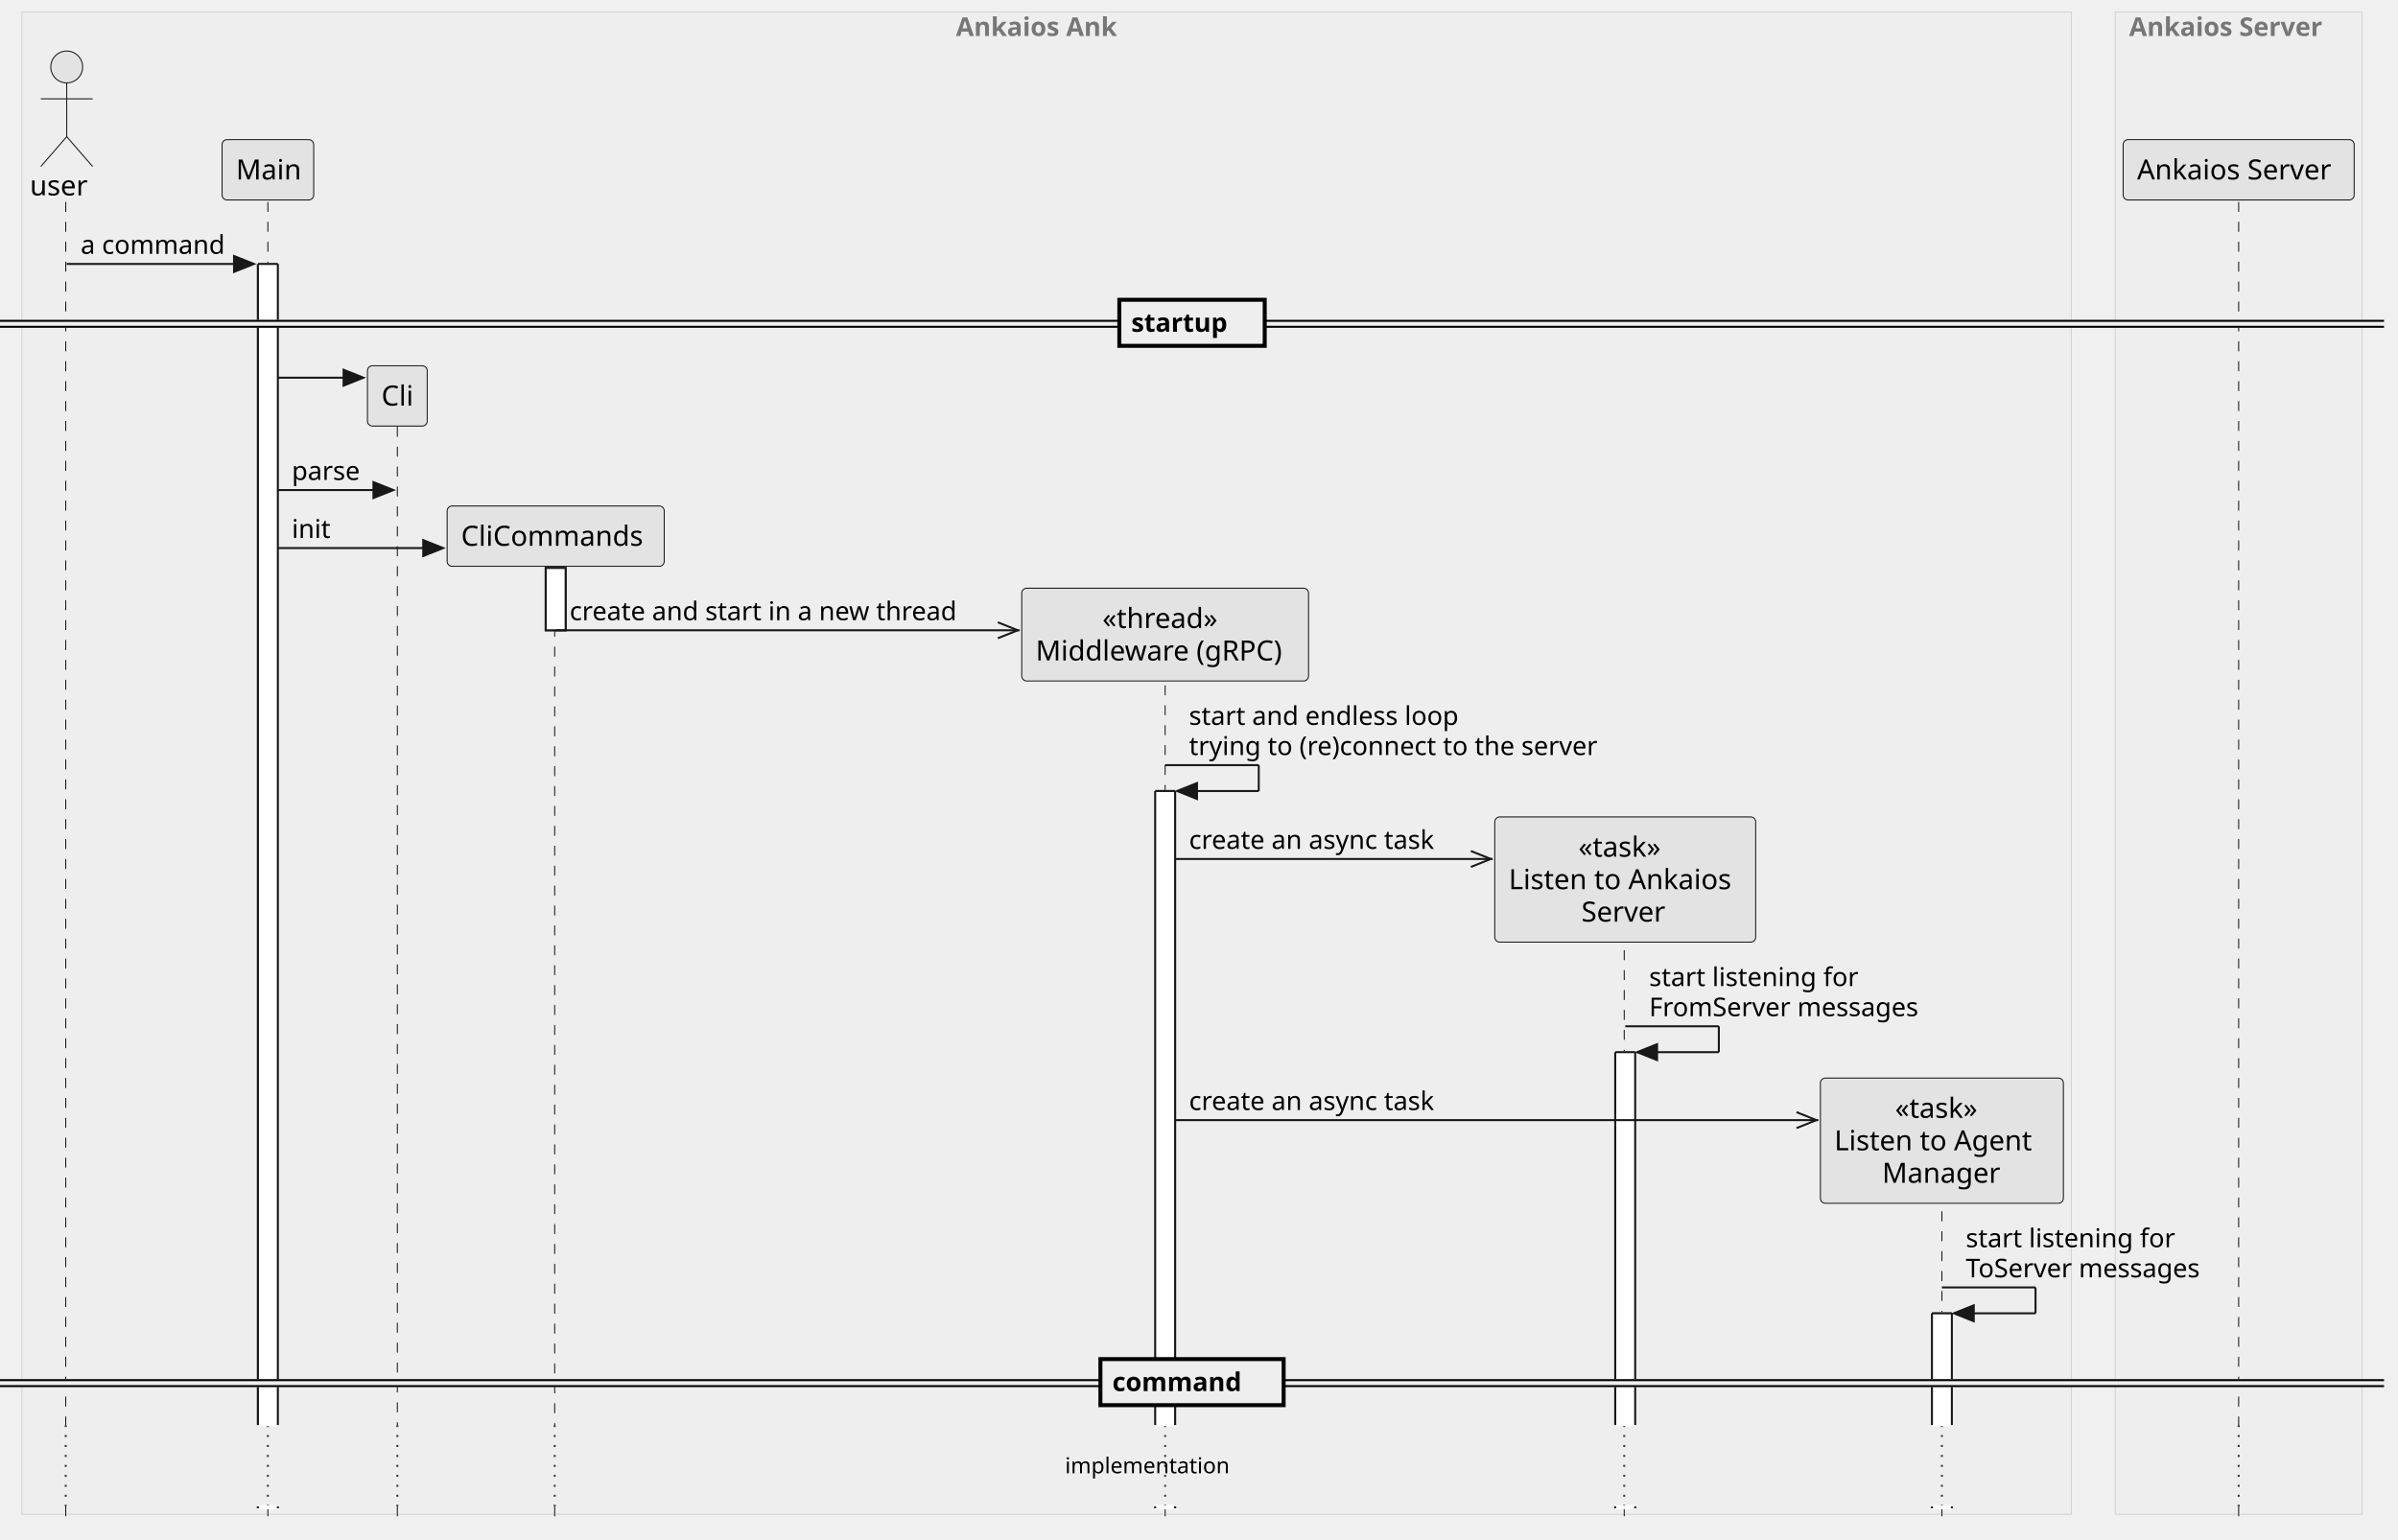
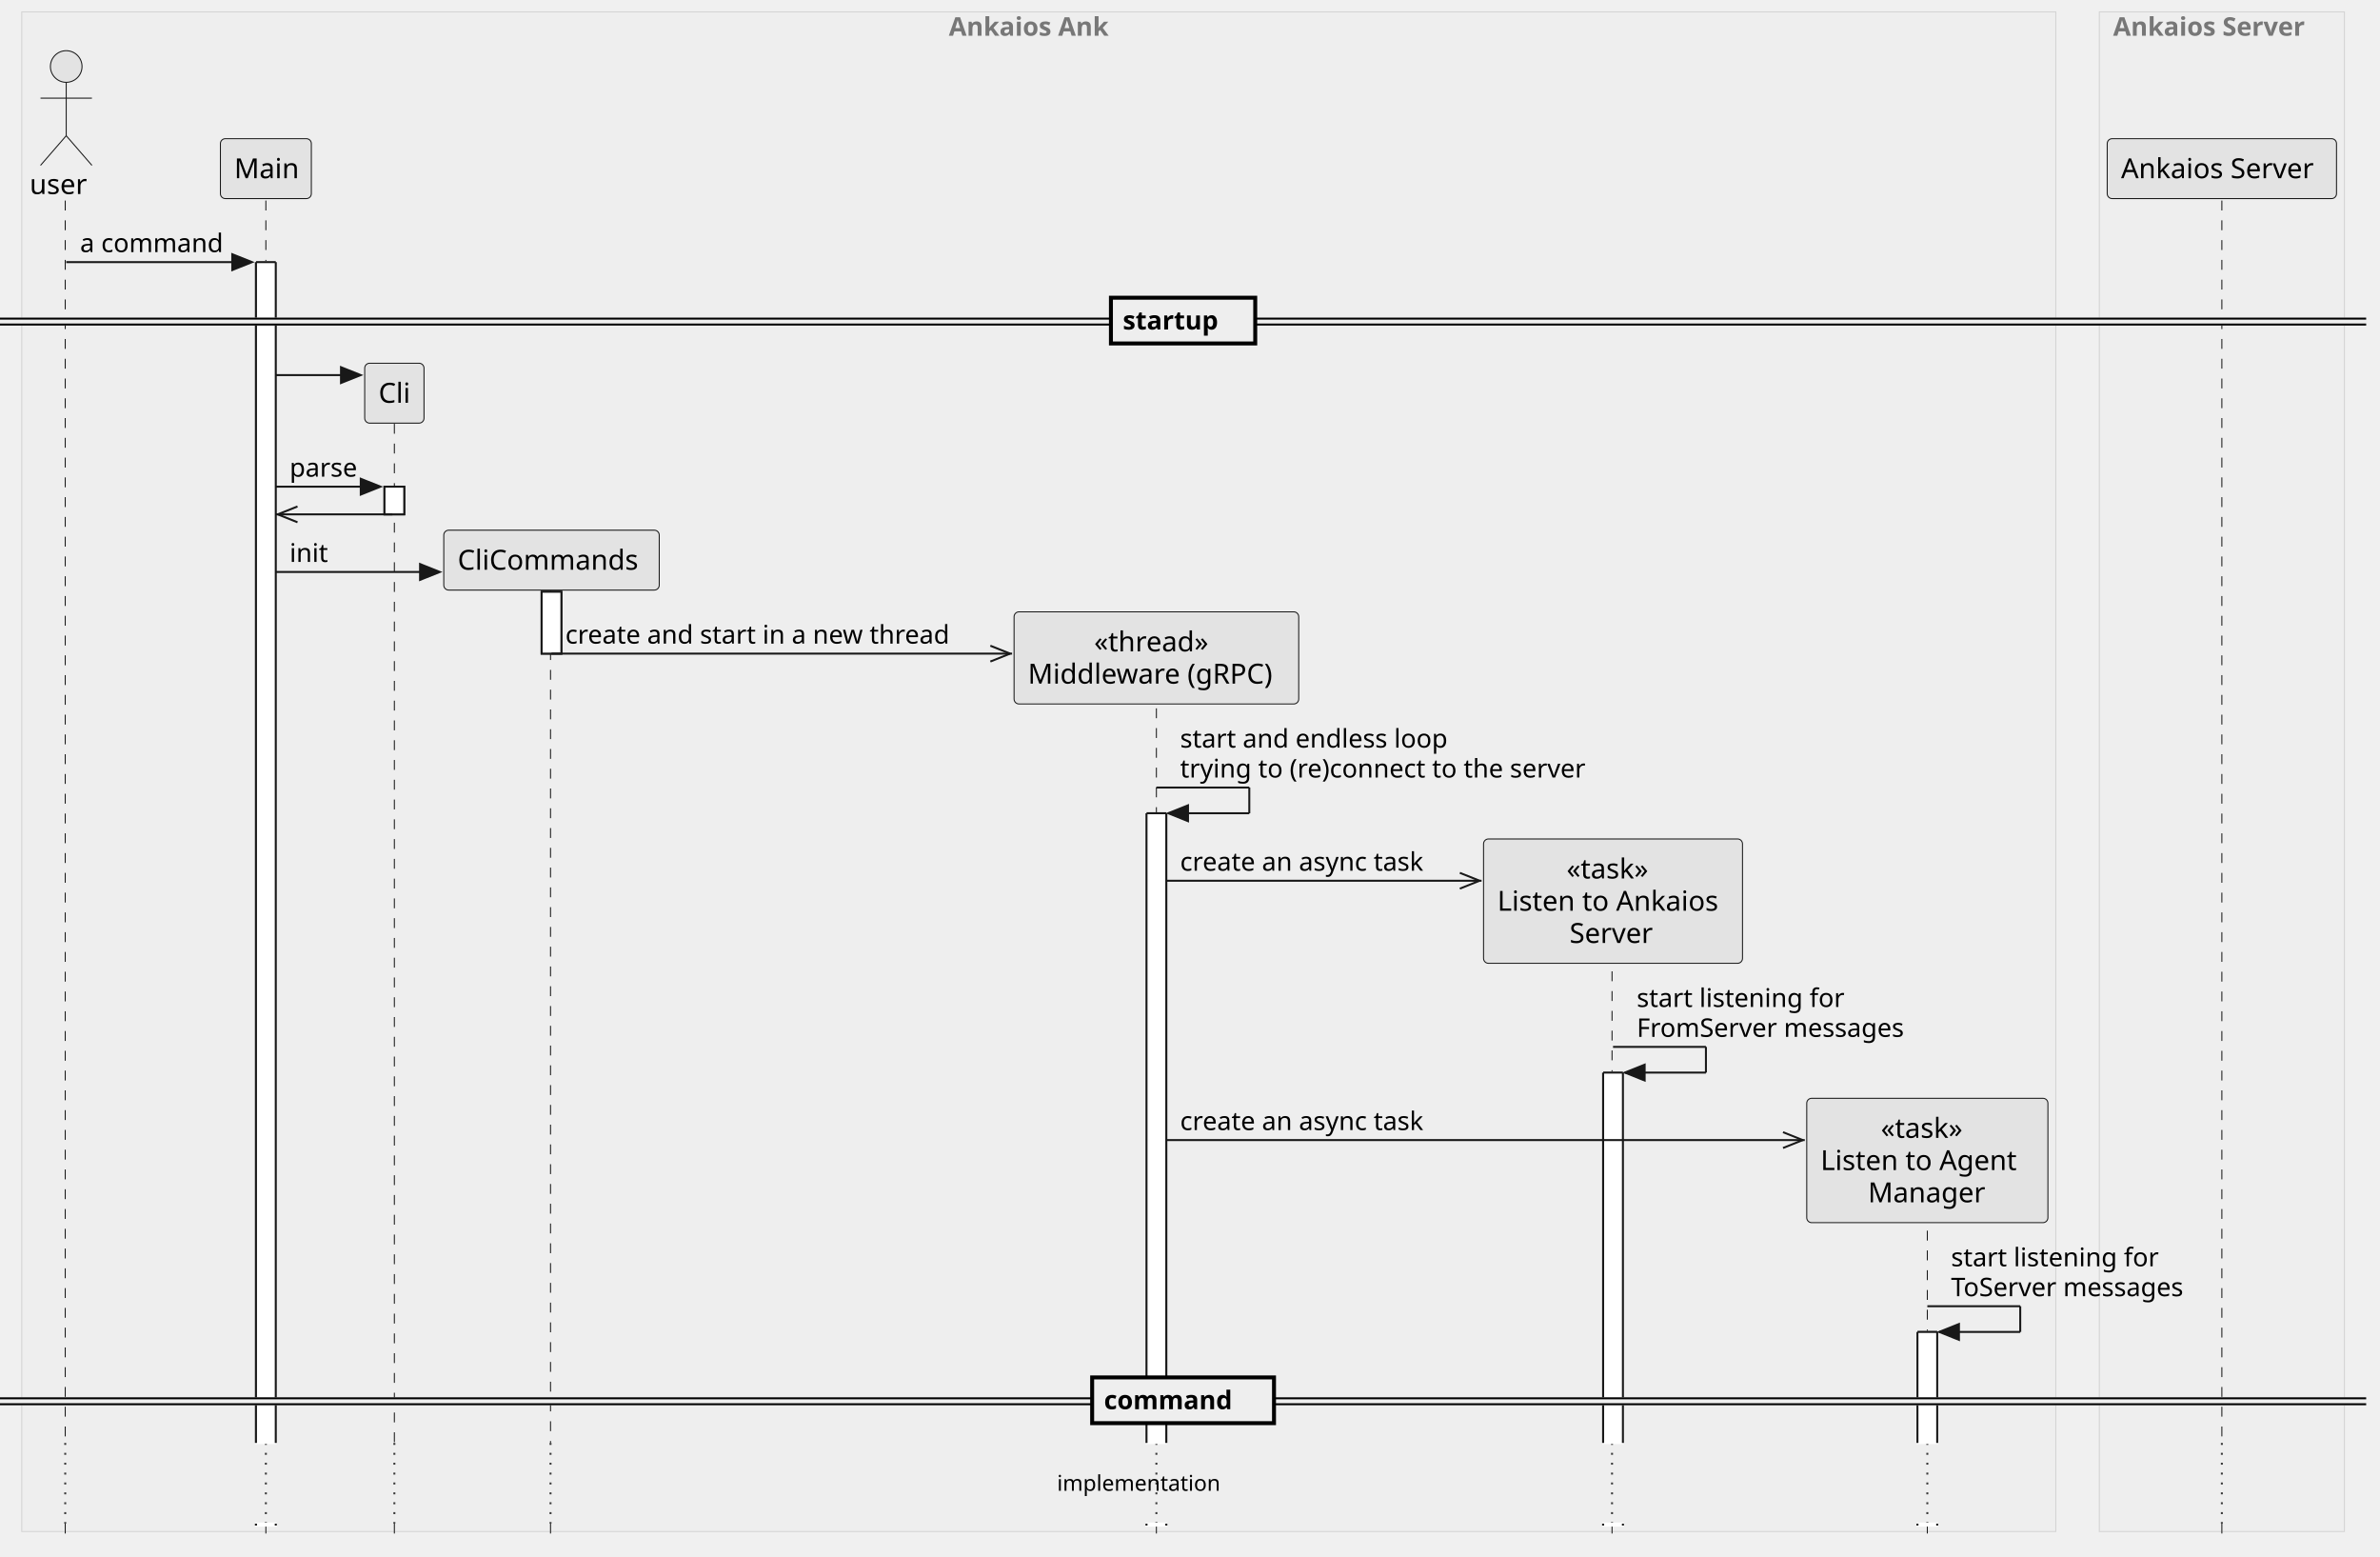
- <svg xmlns="http://www.w3.org/2000/svg" contentStyleType="text/css" height="773px" preserveAspectRatio="none" style="width:1204px;height:773px;background:#FFFFFF;" version="1.1" viewBox="0 0 1204 773" width="1204px" zoomAndPan="magnify">
+ <svg xmlns="http://www.w3.org/2000/svg" contentStyleType="text/css" height="787px" preserveAspectRatio="none" style="width:1204px;height:787px;background:#FFFFFF;" version="1.1" viewBox="0 0 1204 787" width="1204px" zoomAndPan="magnify">
  <defs />
  <g>
-     <rect fill="#EEEEEE" height="754.531" style="stroke:#D3D3D3;stroke-width:0.5;" width="1029" x="11" y="6" />
+     <rect fill="#EEEEEE" height="768.531" style="stroke:#D3D3D3;stroke-width:0.5;" width="1029" x="11" y="6" />
    <text fill="#777777" font-family="sans-serif" font-size="13" font-weight="bold" lengthAdjust="spacing" textLength="91" x="480" y="18.067">Ankaios Ank</text>
-     <rect fill="#EEEEEE" height="754.531" style="stroke:#D3D3D3;stroke-width:0.5;" width="124" x="1062" y="6" />
+     <rect fill="#EEEEEE" height="768.531" style="stroke:#D3D3D3;stroke-width:0.5;" width="124" x="1062" y="6" />
    <text fill="#777777" font-family="sans-serif" font-size="13" font-weight="bold" lengthAdjust="spacing" textLength="110" x="1069" y="18.067">Ankaios Server</text>
-     <rect fill="#FFFFFF" height="583.164" style="stroke:#FFFFFF;stroke-width:1.0;" width="10" x="129.5" y="132.562" />
-     <line style="stroke:#181818;stroke-width:1.0;" x1="129.5" x2="129.5" y1="132.562" y2="715.727" />
-     <line style="stroke:#181818;stroke-width:1.0;" x1="139.5" x2="139.5" y1="132.562" y2="715.727" />
+     <rect fill="#FFFFFF" height="597.164" style="stroke:#FFFFFF;stroke-width:1.0;" width="10" x="129.5" y="132.562" />
+     <line style="stroke:#181818;stroke-width:1.0;" x1="129.5" x2="129.5" y1="132.562" y2="729.727" />
+     <line style="stroke:#181818;stroke-width:1.0;" x1="139.5" x2="139.5" y1="132.562" y2="729.727" />
    <line style="stroke:#181818;stroke-width:1.0;" x1="129.5" x2="139.5" y1="132.562" y2="132.562" />
-     <rect fill="#FFFFFF" height="1" style="stroke:#FFFFFF;stroke-width:1.0;" width="10" x="129.5" y="756.531" />
-     <line style="stroke:#181818;stroke-width:1.0;" x1="129.5" x2="129.5" y1="756.531" y2="757.531" />
-     <line style="stroke:#181818;stroke-width:1.0;" x1="139.5" x2="139.5" y1="756.531" y2="757.531" />
-     <rect fill="#FFFFFF" height="31.297" style="stroke:#181818;stroke-width:1.0;" width="10" x="274" y="285.258" />
-     <rect fill="#FFFFFF" height="318.445" style="stroke:#FFFFFF;stroke-width:1.0;" width="10" x="580" y="397.281" />
-     <line style="stroke:#181818;stroke-width:1.0;" x1="580" x2="580" y1="397.281" y2="715.727" />
-     <line style="stroke:#181818;stroke-width:1.0;" x1="590" x2="590" y1="397.281" y2="715.727" />
-     <line style="stroke:#181818;stroke-width:1.0;" x1="580" x2="590" y1="397.281" y2="397.281" />
-     <rect fill="#FFFFFF" height="1" style="stroke:#FFFFFF;stroke-width:1.0;" width="10" x="580" y="756.531" />
-     <line style="stroke:#181818;stroke-width:1.0;" x1="580" x2="580" y1="756.531" y2="757.531" />
-     <line style="stroke:#181818;stroke-width:1.0;" x1="590" x2="590" y1="756.531" y2="757.531" />
-     <rect fill="#FFFFFF" height="187.289" style="stroke:#FFFFFF;stroke-width:1.0;" width="10" x="811" y="528.438" />
-     <line style="stroke:#181818;stroke-width:1.0;" x1="811" x2="811" y1="528.438" y2="715.727" />
-     <line style="stroke:#181818;stroke-width:1.0;" x1="821" x2="821" y1="528.438" y2="715.727" />
-     <line style="stroke:#181818;stroke-width:1.0;" x1="811" x2="821" y1="528.438" y2="528.438" />
-     <rect fill="#FFFFFF" height="1" style="stroke:#FFFFFF;stroke-width:1.0;" width="10" x="811" y="756.531" />
-     <line style="stroke:#181818;stroke-width:1.0;" x1="811" x2="811" y1="756.531" y2="757.531" />
-     <line style="stroke:#181818;stroke-width:1.0;" x1="821" x2="821" y1="756.531" y2="757.531" />
-     <rect fill="#FFFFFF" height="56.133" style="stroke:#FFFFFF;stroke-width:1.0;" width="10" x="970" y="659.594" />
-     <line style="stroke:#181818;stroke-width:1.0;" x1="970" x2="970" y1="659.594" y2="715.727" />
-     <line style="stroke:#181818;stroke-width:1.0;" x1="980" x2="980" y1="659.594" y2="715.727" />
-     <line style="stroke:#181818;stroke-width:1.0;" x1="970" x2="980" y1="659.594" y2="659.594" />
-     <rect fill="#FFFFFF" height="1" style="stroke:#FFFFFF;stroke-width:1.0;" width="10" x="970" y="756.531" />
-     <line style="stroke:#181818;stroke-width:1.0;" x1="970" x2="970" y1="756.531" y2="757.531" />
-     <line style="stroke:#181818;stroke-width:1.0;" x1="980" x2="980" y1="756.531" y2="757.531" />
-     <line style="stroke:#181818;stroke-width:0.5;stroke-dasharray:5.0,5.0;" x1="33" x2="33" y1="101.43" y2="715.727" />
-     <line style="stroke:#383838;stroke-width:1.0;stroke-dasharray:1.0,4.0;" x1="33" x2="33" y1="715.727" y2="756.531" />
-     <line style="stroke:#181818;stroke-width:0.5;stroke-dasharray:5.0,5.0;" x1="33" x2="33" y1="756.531" y2="766.531" />
-     <line style="stroke:#181818;stroke-width:0.5;stroke-dasharray:5.0,5.0;" x1="134.5" x2="134.5" y1="101.43" y2="715.727" />
-     <line style="stroke:#383838;stroke-width:1.0;stroke-dasharray:1.0,4.0;" x1="134.5" x2="134.5" y1="715.727" y2="756.531" />
-     <line style="stroke:#181818;stroke-width:0.5;stroke-dasharray:5.0,5.0;" x1="134.5" x2="134.5" y1="756.531" y2="766.531" />
-     <line style="stroke:#181818;stroke-width:0.5;stroke-dasharray:5.0,5.0;" x1="199.5" x2="199.5" y1="214.344" y2="715.727" />
-     <line style="stroke:#383838;stroke-width:1.0;stroke-dasharray:1.0,4.0;" x1="199.5" x2="199.5" y1="715.727" y2="756.531" />
-     <line style="stroke:#181818;stroke-width:0.5;stroke-dasharray:5.0,5.0;" x1="199.5" x2="199.5" y1="756.531" y2="766.531" />
-     <line style="stroke:#181818;stroke-width:0.5;stroke-dasharray:5.0,5.0;" x1="278.5" x2="278.5" y1="284.773" y2="715.727" />
-     <line style="stroke:#383838;stroke-width:1.0;stroke-dasharray:1.0,4.0;" x1="278.5" x2="278.5" y1="715.727" y2="756.531" />
-     <line style="stroke:#181818;stroke-width:0.5;stroke-dasharray:5.0,5.0;" x1="278.5" x2="278.5" y1="756.531" y2="766.531" />
-     <line style="stroke:#181818;stroke-width:0.5;stroke-dasharray:5.0,5.0;" x1="585" x2="585" y1="334.219" y2="715.727" />
-     <line style="stroke:#383838;stroke-width:1.0;stroke-dasharray:1.0,4.0;" x1="585" x2="585" y1="715.727" y2="756.531" />
-     <line style="stroke:#181818;stroke-width:0.5;stroke-dasharray:5.0,5.0;" x1="585" x2="585" y1="756.531" y2="766.531" />
-     <line style="stroke:#181818;stroke-width:0.5;stroke-dasharray:5.0,5.0;" x1="815.5" x2="815.5" y1="457.227" y2="715.727" />
-     <line style="stroke:#383838;stroke-width:1.0;stroke-dasharray:1.0,4.0;" x1="815.5" x2="815.5" y1="715.727" y2="756.531" />
-     <line style="stroke:#181818;stroke-width:0.5;stroke-dasharray:5.0,5.0;" x1="815.5" x2="815.5" y1="756.531" y2="766.531" />
-     <line style="stroke:#181818;stroke-width:0.5;stroke-dasharray:5.0,5.0;" x1="975" x2="975" y1="588.383" y2="715.727" />
-     <line style="stroke:#383838;stroke-width:1.0;stroke-dasharray:1.0,4.0;" x1="975" x2="975" y1="715.727" y2="756.531" />
-     <line style="stroke:#181818;stroke-width:0.5;stroke-dasharray:5.0,5.0;" x1="975" x2="975" y1="756.531" y2="766.531" />
-     <line style="stroke:#181818;stroke-width:0.5;stroke-dasharray:5.0,5.0;" x1="1124" x2="1124" y1="101.43" y2="715.727" />
-     <line style="stroke:#383838;stroke-width:1.0;stroke-dasharray:1.0,4.0;" x1="1124" x2="1124" y1="715.727" y2="756.531" />
-     <line style="stroke:#181818;stroke-width:0.5;stroke-dasharray:5.0,5.0;" x1="1124" x2="1124" y1="756.531" y2="766.531" />
+     <rect fill="#FFFFFF" height="1" style="stroke:#FFFFFF;stroke-width:1.0;" width="10" x="129.5" y="770.531" />
+     <line style="stroke:#181818;stroke-width:1.0;" x1="129.5" x2="129.5" y1="770.531" y2="771.531" />
+     <line style="stroke:#181818;stroke-width:1.0;" x1="139.5" x2="139.5" y1="770.531" y2="771.531" />
+     <rect fill="#FFFFFF" height="14" style="stroke:#181818;stroke-width:1.0;" width="10" x="194.5" y="246.125" />
+     <rect fill="#FFFFFF" height="31.297" style="stroke:#181818;stroke-width:1.0;" width="10" x="274" y="299.258" />
+     <rect fill="#FFFFFF" height="318.445" style="stroke:#FFFFFF;stroke-width:1.0;" width="10" x="580" y="411.281" />
+     <line style="stroke:#181818;stroke-width:1.0;" x1="580" x2="580" y1="411.281" y2="729.727" />
+     <line style="stroke:#181818;stroke-width:1.0;" x1="590" x2="590" y1="411.281" y2="729.727" />
+     <line style="stroke:#181818;stroke-width:1.0;" x1="580" x2="590" y1="411.281" y2="411.281" />
+     <rect fill="#FFFFFF" height="1" style="stroke:#FFFFFF;stroke-width:1.0;" width="10" x="580" y="770.531" />
+     <line style="stroke:#181818;stroke-width:1.0;" x1="580" x2="580" y1="770.531" y2="771.531" />
+     <line style="stroke:#181818;stroke-width:1.0;" x1="590" x2="590" y1="770.531" y2="771.531" />
+     <rect fill="#FFFFFF" height="187.289" style="stroke:#FFFFFF;stroke-width:1.0;" width="10" x="811" y="542.438" />
+     <line style="stroke:#181818;stroke-width:1.0;" x1="811" x2="811" y1="542.438" y2="729.727" />
+     <line style="stroke:#181818;stroke-width:1.0;" x1="821" x2="821" y1="542.438" y2="729.727" />
+     <line style="stroke:#181818;stroke-width:1.0;" x1="811" x2="821" y1="542.438" y2="542.438" />
+     <rect fill="#FFFFFF" height="1" style="stroke:#FFFFFF;stroke-width:1.0;" width="10" x="811" y="770.531" />
+     <line style="stroke:#181818;stroke-width:1.0;" x1="811" x2="811" y1="770.531" y2="771.531" />
+     <line style="stroke:#181818;stroke-width:1.0;" x1="821" x2="821" y1="770.531" y2="771.531" />
+     <rect fill="#FFFFFF" height="56.133" style="stroke:#FFFFFF;stroke-width:1.0;" width="10" x="970" y="673.594" />
+     <line style="stroke:#181818;stroke-width:1.0;" x1="970" x2="970" y1="673.594" y2="729.727" />
+     <line style="stroke:#181818;stroke-width:1.0;" x1="980" x2="980" y1="673.594" y2="729.727" />
+     <line style="stroke:#181818;stroke-width:1.0;" x1="970" x2="980" y1="673.594" y2="673.594" />
+     <rect fill="#FFFFFF" height="1" style="stroke:#FFFFFF;stroke-width:1.0;" width="10" x="970" y="770.531" />
+     <line style="stroke:#181818;stroke-width:1.0;" x1="970" x2="970" y1="770.531" y2="771.531" />
+     <line style="stroke:#181818;stroke-width:1.0;" x1="980" x2="980" y1="770.531" y2="771.531" />
+     <line style="stroke:#181818;stroke-width:0.5;stroke-dasharray:5.0,5.0;" x1="33" x2="33" y1="101.43" y2="729.727" />
+     <line style="stroke:#383838;stroke-width:1.0;stroke-dasharray:1.0,4.0;" x1="33" x2="33" y1="729.727" y2="770.531" />
+     <line style="stroke:#181818;stroke-width:0.5;stroke-dasharray:5.0,5.0;" x1="33" x2="33" y1="770.531" y2="780.531" />
+     <line style="stroke:#181818;stroke-width:0.5;stroke-dasharray:5.0,5.0;" x1="134.5" x2="134.5" y1="101.43" y2="729.727" />
+     <line style="stroke:#383838;stroke-width:1.0;stroke-dasharray:1.0,4.0;" x1="134.5" x2="134.5" y1="729.727" y2="770.531" />
+     <line style="stroke:#181818;stroke-width:0.5;stroke-dasharray:5.0,5.0;" x1="134.5" x2="134.5" y1="770.531" y2="780.531" />
+     <line style="stroke:#181818;stroke-width:0.5;stroke-dasharray:5.0,5.0;" x1="199.5" x2="199.5" y1="214.344" y2="729.727" />
+     <line style="stroke:#383838;stroke-width:1.0;stroke-dasharray:1.0,4.0;" x1="199.5" x2="199.5" y1="729.727" y2="770.531" />
+     <line style="stroke:#181818;stroke-width:0.5;stroke-dasharray:5.0,5.0;" x1="199.5" x2="199.5" y1="770.531" y2="780.531" />
+     <line style="stroke:#181818;stroke-width:0.5;stroke-dasharray:5.0,5.0;" x1="278.5" x2="278.5" y1="298.773" y2="729.727" />
+     <line style="stroke:#383838;stroke-width:1.0;stroke-dasharray:1.0,4.0;" x1="278.5" x2="278.5" y1="729.727" y2="770.531" />
+     <line style="stroke:#181818;stroke-width:0.5;stroke-dasharray:5.0,5.0;" x1="278.5" x2="278.5" y1="770.531" y2="780.531" />
+     <line style="stroke:#181818;stroke-width:0.5;stroke-dasharray:5.0,5.0;" x1="585" x2="585" y1="348.219" y2="729.727" />
+     <line style="stroke:#383838;stroke-width:1.0;stroke-dasharray:1.0,4.0;" x1="585" x2="585" y1="729.727" y2="770.531" />
+     <line style="stroke:#181818;stroke-width:0.5;stroke-dasharray:5.0,5.0;" x1="585" x2="585" y1="770.531" y2="780.531" />
+     <line style="stroke:#181818;stroke-width:0.5;stroke-dasharray:5.0,5.0;" x1="815.5" x2="815.5" y1="471.227" y2="729.727" />
+     <line style="stroke:#383838;stroke-width:1.0;stroke-dasharray:1.0,4.0;" x1="815.5" x2="815.5" y1="729.727" y2="770.531" />
+     <line style="stroke:#181818;stroke-width:0.5;stroke-dasharray:5.0,5.0;" x1="815.5" x2="815.5" y1="770.531" y2="780.531" />
+     <line style="stroke:#181818;stroke-width:0.5;stroke-dasharray:5.0,5.0;" x1="975" x2="975" y1="602.383" y2="729.727" />
+     <line style="stroke:#383838;stroke-width:1.0;stroke-dasharray:1.0,4.0;" x1="975" x2="975" y1="729.727" y2="770.531" />
+     <line style="stroke:#181818;stroke-width:0.5;stroke-dasharray:5.0,5.0;" x1="975" x2="975" y1="770.531" y2="780.531" />
+     <line style="stroke:#181818;stroke-width:0.5;stroke-dasharray:5.0,5.0;" x1="1124" x2="1124" y1="101.43" y2="729.727" />
+     <line style="stroke:#383838;stroke-width:1.0;stroke-dasharray:1.0,4.0;" x1="1124" x2="1124" y1="729.727" y2="770.531" />
+     <line style="stroke:#181818;stroke-width:0.5;stroke-dasharray:5.0,5.0;" x1="1124" x2="1124" y1="770.531" y2="780.531" />
    <text fill="#000000" font-family="sans-serif" font-size="14" lengthAdjust="spacing" textLength="31" x="15" y="98.128">user</text>
    <ellipse cx="33.5" cy="33.633" fill="#E3E3E3" rx="8" ry="8" style="stroke:#181818;stroke-width:0.5;" />
    <path d="M33.5,41.633 L33.5,68.633 M20.5,49.633 L46.5,49.633 M33.5,68.633 L20.5,83.633 M33.5,68.633 L46.5,83.633 " fill="none" style="stroke:#181818;stroke-width:0.5;" />
    <rect fill="#E3E3E3" height="30.297" rx="2.5" ry="2.5" style="stroke:#181818;stroke-width:0.5;" width="46" x="111.5" y="70.133" />
    <text fill="#000000" font-family="sans-serif" font-size="14" lengthAdjust="spacing" textLength="32" x="118.5" y="90.128">Main</text>
    <rect fill="#E3E3E3" height="30.297" rx="2.5" ry="2.5" style="stroke:#181818;stroke-width:0.5;" width="116" x="1066" y="70.133" />
    <text fill="#000000" font-family="sans-serif" font-size="14" lengthAdjust="spacing" textLength="102" x="1073" y="90.128">Ankaios Server</text>
-     <rect fill="#FFFFFF" height="583.164" style="stroke:#FFFFFF;stroke-width:1.0;" width="10" x="129.5" y="132.562" />
-     <line style="stroke:#181818;stroke-width:1.0;" x1="129.5" x2="129.5" y1="132.562" y2="715.727" />
-     <line style="stroke:#181818;stroke-width:1.0;" x1="139.5" x2="139.5" y1="132.562" y2="715.727" />
+     <rect fill="#FFFFFF" height="597.164" style="stroke:#FFFFFF;stroke-width:1.0;" width="10" x="129.5" y="132.562" />
+     <line style="stroke:#181818;stroke-width:1.0;" x1="129.5" x2="129.5" y1="132.562" y2="729.727" />
+     <line style="stroke:#181818;stroke-width:1.0;" x1="139.5" x2="139.5" y1="132.562" y2="729.727" />
    <line style="stroke:#181818;stroke-width:1.0;" x1="129.5" x2="139.5" y1="132.562" y2="132.562" />
-     <rect fill="#FFFFFF" height="1" style="stroke:#FFFFFF;stroke-width:1.0;" width="10" x="129.5" y="756.531" />
-     <line style="stroke:#181818;stroke-width:1.0;" x1="129.5" x2="129.5" y1="756.531" y2="757.531" />
-     <line style="stroke:#181818;stroke-width:1.0;" x1="139.5" x2="139.5" y1="756.531" y2="757.531" />
-     <rect fill="#FFFFFF" height="31.297" style="stroke:#181818;stroke-width:1.0;" width="10" x="274" y="285.258" />
-     <rect fill="#FFFFFF" height="318.445" style="stroke:#FFFFFF;stroke-width:1.0;" width="10" x="580" y="397.281" />
-     <line style="stroke:#181818;stroke-width:1.0;" x1="580" x2="580" y1="397.281" y2="715.727" />
-     <line style="stroke:#181818;stroke-width:1.0;" x1="590" x2="590" y1="397.281" y2="715.727" />
-     <line style="stroke:#181818;stroke-width:1.0;" x1="580" x2="590" y1="397.281" y2="397.281" />
-     <rect fill="#FFFFFF" height="1" style="stroke:#FFFFFF;stroke-width:1.0;" width="10" x="580" y="756.531" />
-     <line style="stroke:#181818;stroke-width:1.0;" x1="580" x2="580" y1="756.531" y2="757.531" />
-     <line style="stroke:#181818;stroke-width:1.0;" x1="590" x2="590" y1="756.531" y2="757.531" />
-     <rect fill="#FFFFFF" height="187.289" style="stroke:#FFFFFF;stroke-width:1.0;" width="10" x="811" y="528.438" />
-     <line style="stroke:#181818;stroke-width:1.0;" x1="811" x2="811" y1="528.438" y2="715.727" />
-     <line style="stroke:#181818;stroke-width:1.0;" x1="821" x2="821" y1="528.438" y2="715.727" />
-     <line style="stroke:#181818;stroke-width:1.0;" x1="811" x2="821" y1="528.438" y2="528.438" />
-     <rect fill="#FFFFFF" height="1" style="stroke:#FFFFFF;stroke-width:1.0;" width="10" x="811" y="756.531" />
-     <line style="stroke:#181818;stroke-width:1.0;" x1="811" x2="811" y1="756.531" y2="757.531" />
-     <line style="stroke:#181818;stroke-width:1.0;" x1="821" x2="821" y1="756.531" y2="757.531" />
-     <rect fill="#FFFFFF" height="56.133" style="stroke:#FFFFFF;stroke-width:1.0;" width="10" x="970" y="659.594" />
-     <line style="stroke:#181818;stroke-width:1.0;" x1="970" x2="970" y1="659.594" y2="715.727" />
-     <line style="stroke:#181818;stroke-width:1.0;" x1="980" x2="980" y1="659.594" y2="715.727" />
-     <line style="stroke:#181818;stroke-width:1.0;" x1="970" x2="980" y1="659.594" y2="659.594" />
-     <rect fill="#FFFFFF" height="1" style="stroke:#FFFFFF;stroke-width:1.0;" width="10" x="970" y="756.531" />
-     <line style="stroke:#181818;stroke-width:1.0;" x1="970" x2="970" y1="756.531" y2="757.531" />
-     <line style="stroke:#181818;stroke-width:1.0;" x1="980" x2="980" y1="756.531" y2="757.531" />
+     <rect fill="#FFFFFF" height="1" style="stroke:#FFFFFF;stroke-width:1.0;" width="10" x="129.5" y="770.531" />
+     <line style="stroke:#181818;stroke-width:1.0;" x1="129.5" x2="129.5" y1="770.531" y2="771.531" />
+     <line style="stroke:#181818;stroke-width:1.0;" x1="139.5" x2="139.5" y1="770.531" y2="771.531" />
+     <rect fill="#FFFFFF" height="14" style="stroke:#181818;stroke-width:1.0;" width="10" x="194.5" y="246.125" />
+     <rect fill="#FFFFFF" height="31.297" style="stroke:#181818;stroke-width:1.0;" width="10" x="274" y="299.258" />
+     <rect fill="#FFFFFF" height="318.445" style="stroke:#FFFFFF;stroke-width:1.0;" width="10" x="580" y="411.281" />
+     <line style="stroke:#181818;stroke-width:1.0;" x1="580" x2="580" y1="411.281" y2="729.727" />
+     <line style="stroke:#181818;stroke-width:1.0;" x1="590" x2="590" y1="411.281" y2="729.727" />
+     <line style="stroke:#181818;stroke-width:1.0;" x1="580" x2="590" y1="411.281" y2="411.281" />
+     <rect fill="#FFFFFF" height="1" style="stroke:#FFFFFF;stroke-width:1.0;" width="10" x="580" y="770.531" />
+     <line style="stroke:#181818;stroke-width:1.0;" x1="580" x2="580" y1="770.531" y2="771.531" />
+     <line style="stroke:#181818;stroke-width:1.0;" x1="590" x2="590" y1="770.531" y2="771.531" />
+     <rect fill="#FFFFFF" height="187.289" style="stroke:#FFFFFF;stroke-width:1.0;" width="10" x="811" y="542.438" />
+     <line style="stroke:#181818;stroke-width:1.0;" x1="811" x2="811" y1="542.438" y2="729.727" />
+     <line style="stroke:#181818;stroke-width:1.0;" x1="821" x2="821" y1="542.438" y2="729.727" />
+     <line style="stroke:#181818;stroke-width:1.0;" x1="811" x2="821" y1="542.438" y2="542.438" />
+     <rect fill="#FFFFFF" height="1" style="stroke:#FFFFFF;stroke-width:1.0;" width="10" x="811" y="770.531" />
+     <line style="stroke:#181818;stroke-width:1.0;" x1="811" x2="811" y1="770.531" y2="771.531" />
+     <line style="stroke:#181818;stroke-width:1.0;" x1="821" x2="821" y1="770.531" y2="771.531" />
+     <rect fill="#FFFFFF" height="56.133" style="stroke:#FFFFFF;stroke-width:1.0;" width="10" x="970" y="673.594" />
+     <line style="stroke:#181818;stroke-width:1.0;" x1="970" x2="970" y1="673.594" y2="729.727" />
+     <line style="stroke:#181818;stroke-width:1.0;" x1="980" x2="980" y1="673.594" y2="729.727" />
+     <line style="stroke:#181818;stroke-width:1.0;" x1="970" x2="980" y1="673.594" y2="673.594" />
+     <rect fill="#FFFFFF" height="1" style="stroke:#FFFFFF;stroke-width:1.0;" width="10" x="970" y="770.531" />
+     <line style="stroke:#181818;stroke-width:1.0;" x1="970" x2="970" y1="770.531" y2="771.531" />
+     <line style="stroke:#181818;stroke-width:1.0;" x1="980" x2="980" y1="770.531" y2="771.531" />
    <polygon fill="#181818" points="117.5,128.562,127.5,132.562,117.5,136.562" style="stroke:#181818;stroke-width:1.0;" />
    <line style="stroke:#181818;stroke-width:1.0;" x1="33.5" x2="123.5" y1="132.562" y2="132.562" />
    <text fill="#000000" font-family="sans-serif" font-size="13" lengthAdjust="spacing" textLength="77" x="40.5" y="127.497">a command</text>
    <rect fill="#EEEEEE" height="3" style="stroke:#EEEEEE;stroke-width:1.0;" width="1197" x="0" y="161.129" />
    <line style="stroke:#000000;stroke-width:1.0;" x1="0" x2="1197" y1="161.129" y2="161.129" />
    <line style="stroke:#000000;stroke-width:1.0;" x1="0" x2="1197" y1="164.129" y2="164.129" />
    <rect fill="#EEEEEE" height="23.133" style="stroke:#000000;stroke-width:2.0;" width="73" x="562" y="150.562" />
    <text fill="#000000" font-family="sans-serif" font-size="13" font-weight="bold" lengthAdjust="spacing" textLength="54" x="568" y="166.629">startup</text>
    <polygon fill="#181818" points="172.5,185.695,182.5,189.695,172.5,193.695" style="stroke:#181818;stroke-width:1.0;" />
    <line style="stroke:#181818;stroke-width:1.0;" x1="139.5" x2="178.5" y1="189.695" y2="189.695" />
    <rect fill="#E3E3E3" height="30.297" rx="2.5" ry="2.5" style="stroke:#181818;stroke-width:0.5;" width="30" x="184.5" y="183.695" />
    <text fill="#000000" font-family="sans-serif" font-size="14" lengthAdjust="spacing" textLength="16" x="191.5" y="203.69">Cli</text>
-     <polygon fill="#181818" points="187.5,242.125,197.5,246.125,187.5,250.125" style="stroke:#181818;stroke-width:1.0;" />
-     <line style="stroke:#181818;stroke-width:1.0;" x1="139.5" x2="193.5" y1="246.125" y2="246.125" />
+     <polygon fill="#181818" points="182.5,242.125,192.5,246.125,182.5,250.125" style="stroke:#181818;stroke-width:1.0;" />
+     <line style="stroke:#181818;stroke-width:1.0;" x1="139.5" x2="188.5" y1="246.125" y2="246.125" />
    <text fill="#000000" font-family="sans-serif" font-size="13" lengthAdjust="spacing" textLength="36" x="146.5" y="241.059">parse</text>
-     <polygon fill="#181818" points="212.5,271.258,222.5,275.258,212.5,279.258" style="stroke:#181818;stroke-width:1.0;" />
-     <line style="stroke:#181818;stroke-width:1.0;" x1="139.5" x2="218.5" y1="275.258" y2="275.258" />
-     <text fill="#000000" font-family="sans-serif" font-size="13" lengthAdjust="spacing" textLength="19" x="146.5" y="270.192">init</text>
-     <rect fill="#E3E3E3" height="30.297" rx="2.5" ry="2.5" style="stroke:#181818;stroke-width:0.5;" width="109" x="224.5" y="254.125" />
-     <text fill="#000000" font-family="sans-serif" font-size="14" lengthAdjust="spacing" textLength="95" x="231.5" y="274.12">CliCommands</text>
-     <line style="stroke:#181818;stroke-width:1.0;" x1="511" x2="501" y1="316.555" y2="312.555" />
-     <line style="stroke:#181818;stroke-width:1.0;" x1="511" x2="501" y1="316.555" y2="320.555" />
-     <line style="stroke:#181818;stroke-width:1.0;" x1="279" x2="512" y1="316.555" y2="316.555" />
-     <text fill="#000000" font-family="sans-serif" font-size="13" lengthAdjust="spacing" textLength="205" x="286" y="311.489">create and start in a new thread</text>
-     <rect fill="#E3E3E3" height="46.594" rx="2.5" ry="2.5" style="stroke:#181818;stroke-width:0.5;" width="144" x="513" y="295.422" />
-     <text fill="#000000" font-family="sans-serif" font-size="14" lengthAdjust="spacing" textLength="63" x="553.5" y="315.417">«thread»</text>
-     <text fill="#000000" font-family="sans-serif" font-size="14" lengthAdjust="spacing" textLength="130" x="520" y="331.714">Middleware (gRPC)</text>
-     <line style="stroke:#181818;stroke-width:1.0;" x1="585" x2="632" y1="384.281" y2="384.281" />
-     <line style="stroke:#181818;stroke-width:1.0;" x1="632" x2="632" y1="384.281" y2="397.281" />
-     <line style="stroke:#181818;stroke-width:1.0;" x1="591" x2="632" y1="397.281" y2="397.281" />
-     <polygon fill="#181818" points="601,393.281,591,397.281,601,401.281" style="stroke:#181818;stroke-width:1.0;" />
-     <text fill="#000000" font-family="sans-serif" font-size="13" lengthAdjust="spacing" textLength="142" x="597" y="364.082">start and endless loop</text>
-     <text fill="#000000" font-family="sans-serif" font-size="13" lengthAdjust="spacing" textLength="217" x="597" y="379.215">trying to (re)connect to the server</text>
-     <line style="stroke:#181818;stroke-width:1.0;" x1="748.5" x2="738.5" y1="431.414" y2="427.414" />
-     <line style="stroke:#181818;stroke-width:1.0;" x1="748.5" x2="738.5" y1="431.414" y2="435.414" />
-     <line style="stroke:#181818;stroke-width:1.0;" x1="590" x2="749.5" y1="431.414" y2="431.414" />
-     <text fill="#000000" font-family="sans-serif" font-size="13" lengthAdjust="spacing" textLength="133" x="597" y="426.348">create an async task</text>
-     <rect fill="#E3E3E3" height="62.891" rx="2.5" ry="2.5" style="stroke:#181818;stroke-width:0.5;" width="131" x="750.5" y="410.281" />
-     <text fill="#000000" font-family="sans-serif" font-size="14" lengthAdjust="spacing" textLength="47" x="792.5" y="430.276">«task»</text>
-     <text fill="#000000" font-family="sans-serif" font-size="14" lengthAdjust="spacing" textLength="117" x="757.5" y="446.573">Listen to Ankaios</text>
-     <text fill="#000000" font-family="sans-serif" font-size="14" lengthAdjust="spacing" textLength="44" x="794" y="462.87">Server</text>
-     <line style="stroke:#181818;stroke-width:1.0;" x1="816" x2="863" y1="515.438" y2="515.438" />
-     <line style="stroke:#181818;stroke-width:1.0;" x1="863" x2="863" y1="515.438" y2="528.438" />
-     <line style="stroke:#181818;stroke-width:1.0;" x1="822" x2="863" y1="528.438" y2="528.438" />
-     <polygon fill="#181818" points="832,524.438,822,528.438,832,532.438" style="stroke:#181818;stroke-width:1.0;" />
-     <text fill="#000000" font-family="sans-serif" font-size="13" lengthAdjust="spacing" textLength="108" x="828" y="495.239">start listening for</text>
-     <text fill="#000000" font-family="sans-serif" font-size="13" lengthAdjust="spacing" textLength="145" x="828" y="510.372">FromServer messages</text>
-     <line style="stroke:#181818;stroke-width:1.0;" x1="912" x2="902" y1="562.57" y2="558.57" />
-     <line style="stroke:#181818;stroke-width:1.0;" x1="912" x2="902" y1="562.57" y2="566.57" />
-     <line style="stroke:#181818;stroke-width:1.0;" x1="590" x2="913" y1="562.57" y2="562.57" />
-     <text fill="#000000" font-family="sans-serif" font-size="13" lengthAdjust="spacing" textLength="133" x="597" y="557.504">create an async task</text>
-     <rect fill="#E3E3E3" height="62.891" rx="2.5" ry="2.5" style="stroke:#181818;stroke-width:0.5;" width="122" x="914" y="541.438" />
-     <text fill="#000000" font-family="sans-serif" font-size="14" lengthAdjust="spacing" textLength="47" x="951.5" y="561.433">«task»</text>
-     <text fill="#000000" font-family="sans-serif" font-size="14" lengthAdjust="spacing" textLength="104" x="921" y="577.73">Listen to Agent</text>
-     <text fill="#000000" font-family="sans-serif" font-size="14" lengthAdjust="spacing" textLength="60" x="945" y="594.026">Manager</text>
-     <line style="stroke:#181818;stroke-width:1.0;" x1="975" x2="1022" y1="646.594" y2="646.594" />
-     <line style="stroke:#181818;stroke-width:1.0;" x1="1022" x2="1022" y1="646.594" y2="659.594" />
-     <line style="stroke:#181818;stroke-width:1.0;" x1="981" x2="1022" y1="659.594" y2="659.594" />
-     <polygon fill="#181818" points="991,655.594,981,659.594,991,663.594" style="stroke:#181818;stroke-width:1.0;" />
-     <text fill="#000000" font-family="sans-serif" font-size="13" lengthAdjust="spacing" textLength="108" x="987" y="626.395">start listening for</text>
-     <text fill="#000000" font-family="sans-serif" font-size="13" lengthAdjust="spacing" textLength="127" x="987" y="641.528">ToServer messages</text>
-     <rect fill="#EEEEEE" height="3" style="stroke:#EEEEEE;stroke-width:1.0;" width="1197" x="0" y="693.16" />
-     <line style="stroke:#000000;stroke-width:1.0;" x1="0" x2="1197" y1="693.16" y2="693.16" />
-     <line style="stroke:#000000;stroke-width:1.0;" x1="0" x2="1197" y1="696.16" y2="696.16" />
-     <rect fill="#EEEEEE" height="23.133" style="stroke:#000000;stroke-width:2.0;" width="92" x="552.5" y="682.594" />
-     <text fill="#000000" font-family="sans-serif" font-size="13" font-weight="bold" lengthAdjust="spacing" textLength="73" x="558.5" y="698.661">command</text>
-     <text fill="#000000" font-family="sans-serif" font-size="11" lengthAdjust="spacing" textLength="88" x="534.75" y="739.937">implementation</text>
+     <line style="stroke:#181818;stroke-width:1.0;" x1="140.5" x2="150.5" y1="260.125" y2="256.125" />
+     <line style="stroke:#181818;stroke-width:1.0;" x1="140.5" x2="150.5" y1="260.125" y2="264.125" />
+     <line style="stroke:#181818;stroke-width:1.0;" x1="139.5" x2="198.5" y1="260.125" y2="260.125" />
+     <polygon fill="#181818" points="212.5,285.258,222.5,289.258,212.5,293.258" style="stroke:#181818;stroke-width:1.0;" />
+     <line style="stroke:#181818;stroke-width:1.0;" x1="139.5" x2="218.5" y1="289.258" y2="289.258" />
+     <text fill="#000000" font-family="sans-serif" font-size="13" lengthAdjust="spacing" textLength="19" x="146.5" y="284.192">init</text>
+     <rect fill="#E3E3E3" height="30.297" rx="2.5" ry="2.5" style="stroke:#181818;stroke-width:0.5;" width="109" x="224.5" y="268.125" />
+     <text fill="#000000" font-family="sans-serif" font-size="14" lengthAdjust="spacing" textLength="95" x="231.5" y="288.12">CliCommands</text>
+     <line style="stroke:#181818;stroke-width:1.0;" x1="511" x2="501" y1="330.555" y2="326.555" />
+     <line style="stroke:#181818;stroke-width:1.0;" x1="511" x2="501" y1="330.555" y2="334.555" />
+     <line style="stroke:#181818;stroke-width:1.0;" x1="279" x2="512" y1="330.555" y2="330.555" />
+     <text fill="#000000" font-family="sans-serif" font-size="13" lengthAdjust="spacing" textLength="205" x="286" y="325.489">create and start in a new thread</text>
+     <rect fill="#E3E3E3" height="46.594" rx="2.5" ry="2.5" style="stroke:#181818;stroke-width:0.5;" width="144" x="513" y="309.422" />
+     <text fill="#000000" font-family="sans-serif" font-size="14" lengthAdjust="spacing" textLength="63" x="553.5" y="329.417">«thread»</text>
+     <text fill="#000000" font-family="sans-serif" font-size="14" lengthAdjust="spacing" textLength="130" x="520" y="345.714">Middleware (gRPC)</text>
+     <line style="stroke:#181818;stroke-width:1.0;" x1="585" x2="632" y1="398.281" y2="398.281" />
+     <line style="stroke:#181818;stroke-width:1.0;" x1="632" x2="632" y1="398.281" y2="411.281" />
+     <line style="stroke:#181818;stroke-width:1.0;" x1="591" x2="632" y1="411.281" y2="411.281" />
+     <polygon fill="#181818" points="601,407.281,591,411.281,601,415.281" style="stroke:#181818;stroke-width:1.0;" />
+     <text fill="#000000" font-family="sans-serif" font-size="13" lengthAdjust="spacing" textLength="142" x="597" y="378.082">start and endless loop</text>
+     <text fill="#000000" font-family="sans-serif" font-size="13" lengthAdjust="spacing" textLength="217" x="597" y="393.215">trying to (re)connect to the server</text>
+     <line style="stroke:#181818;stroke-width:1.0;" x1="748.5" x2="738.5" y1="445.414" y2="441.414" />
+     <line style="stroke:#181818;stroke-width:1.0;" x1="748.5" x2="738.5" y1="445.414" y2="449.414" />
+     <line style="stroke:#181818;stroke-width:1.0;" x1="590" x2="749.5" y1="445.414" y2="445.414" />
+     <text fill="#000000" font-family="sans-serif" font-size="13" lengthAdjust="spacing" textLength="133" x="597" y="440.348">create an async task</text>
+     <rect fill="#E3E3E3" height="62.891" rx="2.5" ry="2.5" style="stroke:#181818;stroke-width:0.5;" width="131" x="750.5" y="424.281" />
+     <text fill="#000000" font-family="sans-serif" font-size="14" lengthAdjust="spacing" textLength="47" x="792.5" y="444.276">«task»</text>
+     <text fill="#000000" font-family="sans-serif" font-size="14" lengthAdjust="spacing" textLength="117" x="757.5" y="460.573">Listen to Ankaios</text>
+     <text fill="#000000" font-family="sans-serif" font-size="14" lengthAdjust="spacing" textLength="44" x="794" y="476.87">Server</text>
+     <line style="stroke:#181818;stroke-width:1.0;" x1="816" x2="863" y1="529.438" y2="529.438" />
+     <line style="stroke:#181818;stroke-width:1.0;" x1="863" x2="863" y1="529.438" y2="542.438" />
+     <line style="stroke:#181818;stroke-width:1.0;" x1="822" x2="863" y1="542.438" y2="542.438" />
+     <polygon fill="#181818" points="832,538.438,822,542.438,832,546.438" style="stroke:#181818;stroke-width:1.0;" />
+     <text fill="#000000" font-family="sans-serif" font-size="13" lengthAdjust="spacing" textLength="108" x="828" y="509.239">start listening for</text>
+     <text fill="#000000" font-family="sans-serif" font-size="13" lengthAdjust="spacing" textLength="145" x="828" y="524.372">FromServer messages</text>
+     <line style="stroke:#181818;stroke-width:1.0;" x1="912" x2="902" y1="576.57" y2="572.57" />
+     <line style="stroke:#181818;stroke-width:1.0;" x1="912" x2="902" y1="576.57" y2="580.57" />
+     <line style="stroke:#181818;stroke-width:1.0;" x1="590" x2="913" y1="576.57" y2="576.57" />
+     <text fill="#000000" font-family="sans-serif" font-size="13" lengthAdjust="spacing" textLength="133" x="597" y="571.504">create an async task</text>
+     <rect fill="#E3E3E3" height="62.891" rx="2.5" ry="2.5" style="stroke:#181818;stroke-width:0.5;" width="122" x="914" y="555.438" />
+     <text fill="#000000" font-family="sans-serif" font-size="14" lengthAdjust="spacing" textLength="47" x="951.5" y="575.433">«task»</text>
+     <text fill="#000000" font-family="sans-serif" font-size="14" lengthAdjust="spacing" textLength="104" x="921" y="591.73">Listen to Agent</text>
+     <text fill="#000000" font-family="sans-serif" font-size="14" lengthAdjust="spacing" textLength="60" x="945" y="608.026">Manager</text>
+     <line style="stroke:#181818;stroke-width:1.0;" x1="975" x2="1022" y1="660.594" y2="660.594" />
+     <line style="stroke:#181818;stroke-width:1.0;" x1="1022" x2="1022" y1="660.594" y2="673.594" />
+     <line style="stroke:#181818;stroke-width:1.0;" x1="981" x2="1022" y1="673.594" y2="673.594" />
+     <polygon fill="#181818" points="991,669.594,981,673.594,991,677.594" style="stroke:#181818;stroke-width:1.0;" />
+     <text fill="#000000" font-family="sans-serif" font-size="13" lengthAdjust="spacing" textLength="108" x="987" y="640.395">start listening for</text>
+     <text fill="#000000" font-family="sans-serif" font-size="13" lengthAdjust="spacing" textLength="127" x="987" y="655.528">ToServer messages</text>
+     <rect fill="#EEEEEE" height="3" style="stroke:#EEEEEE;stroke-width:1.0;" width="1197" x="0" y="707.16" />
+     <line style="stroke:#000000;stroke-width:1.0;" x1="0" x2="1197" y1="707.16" y2="707.16" />
+     <line style="stroke:#000000;stroke-width:1.0;" x1="0" x2="1197" y1="710.16" y2="710.16" />
+     <rect fill="#EEEEEE" height="23.133" style="stroke:#000000;stroke-width:2.0;" width="92" x="552.5" y="696.594" />
+     <text fill="#000000" font-family="sans-serif" font-size="13" font-weight="bold" lengthAdjust="spacing" textLength="73" x="558.5" y="712.661">command</text>
+     <text fill="#000000" font-family="sans-serif" font-size="11" lengthAdjust="spacing" textLength="88" x="534.75" y="753.937">implementation</text>
  </g>
</svg>
